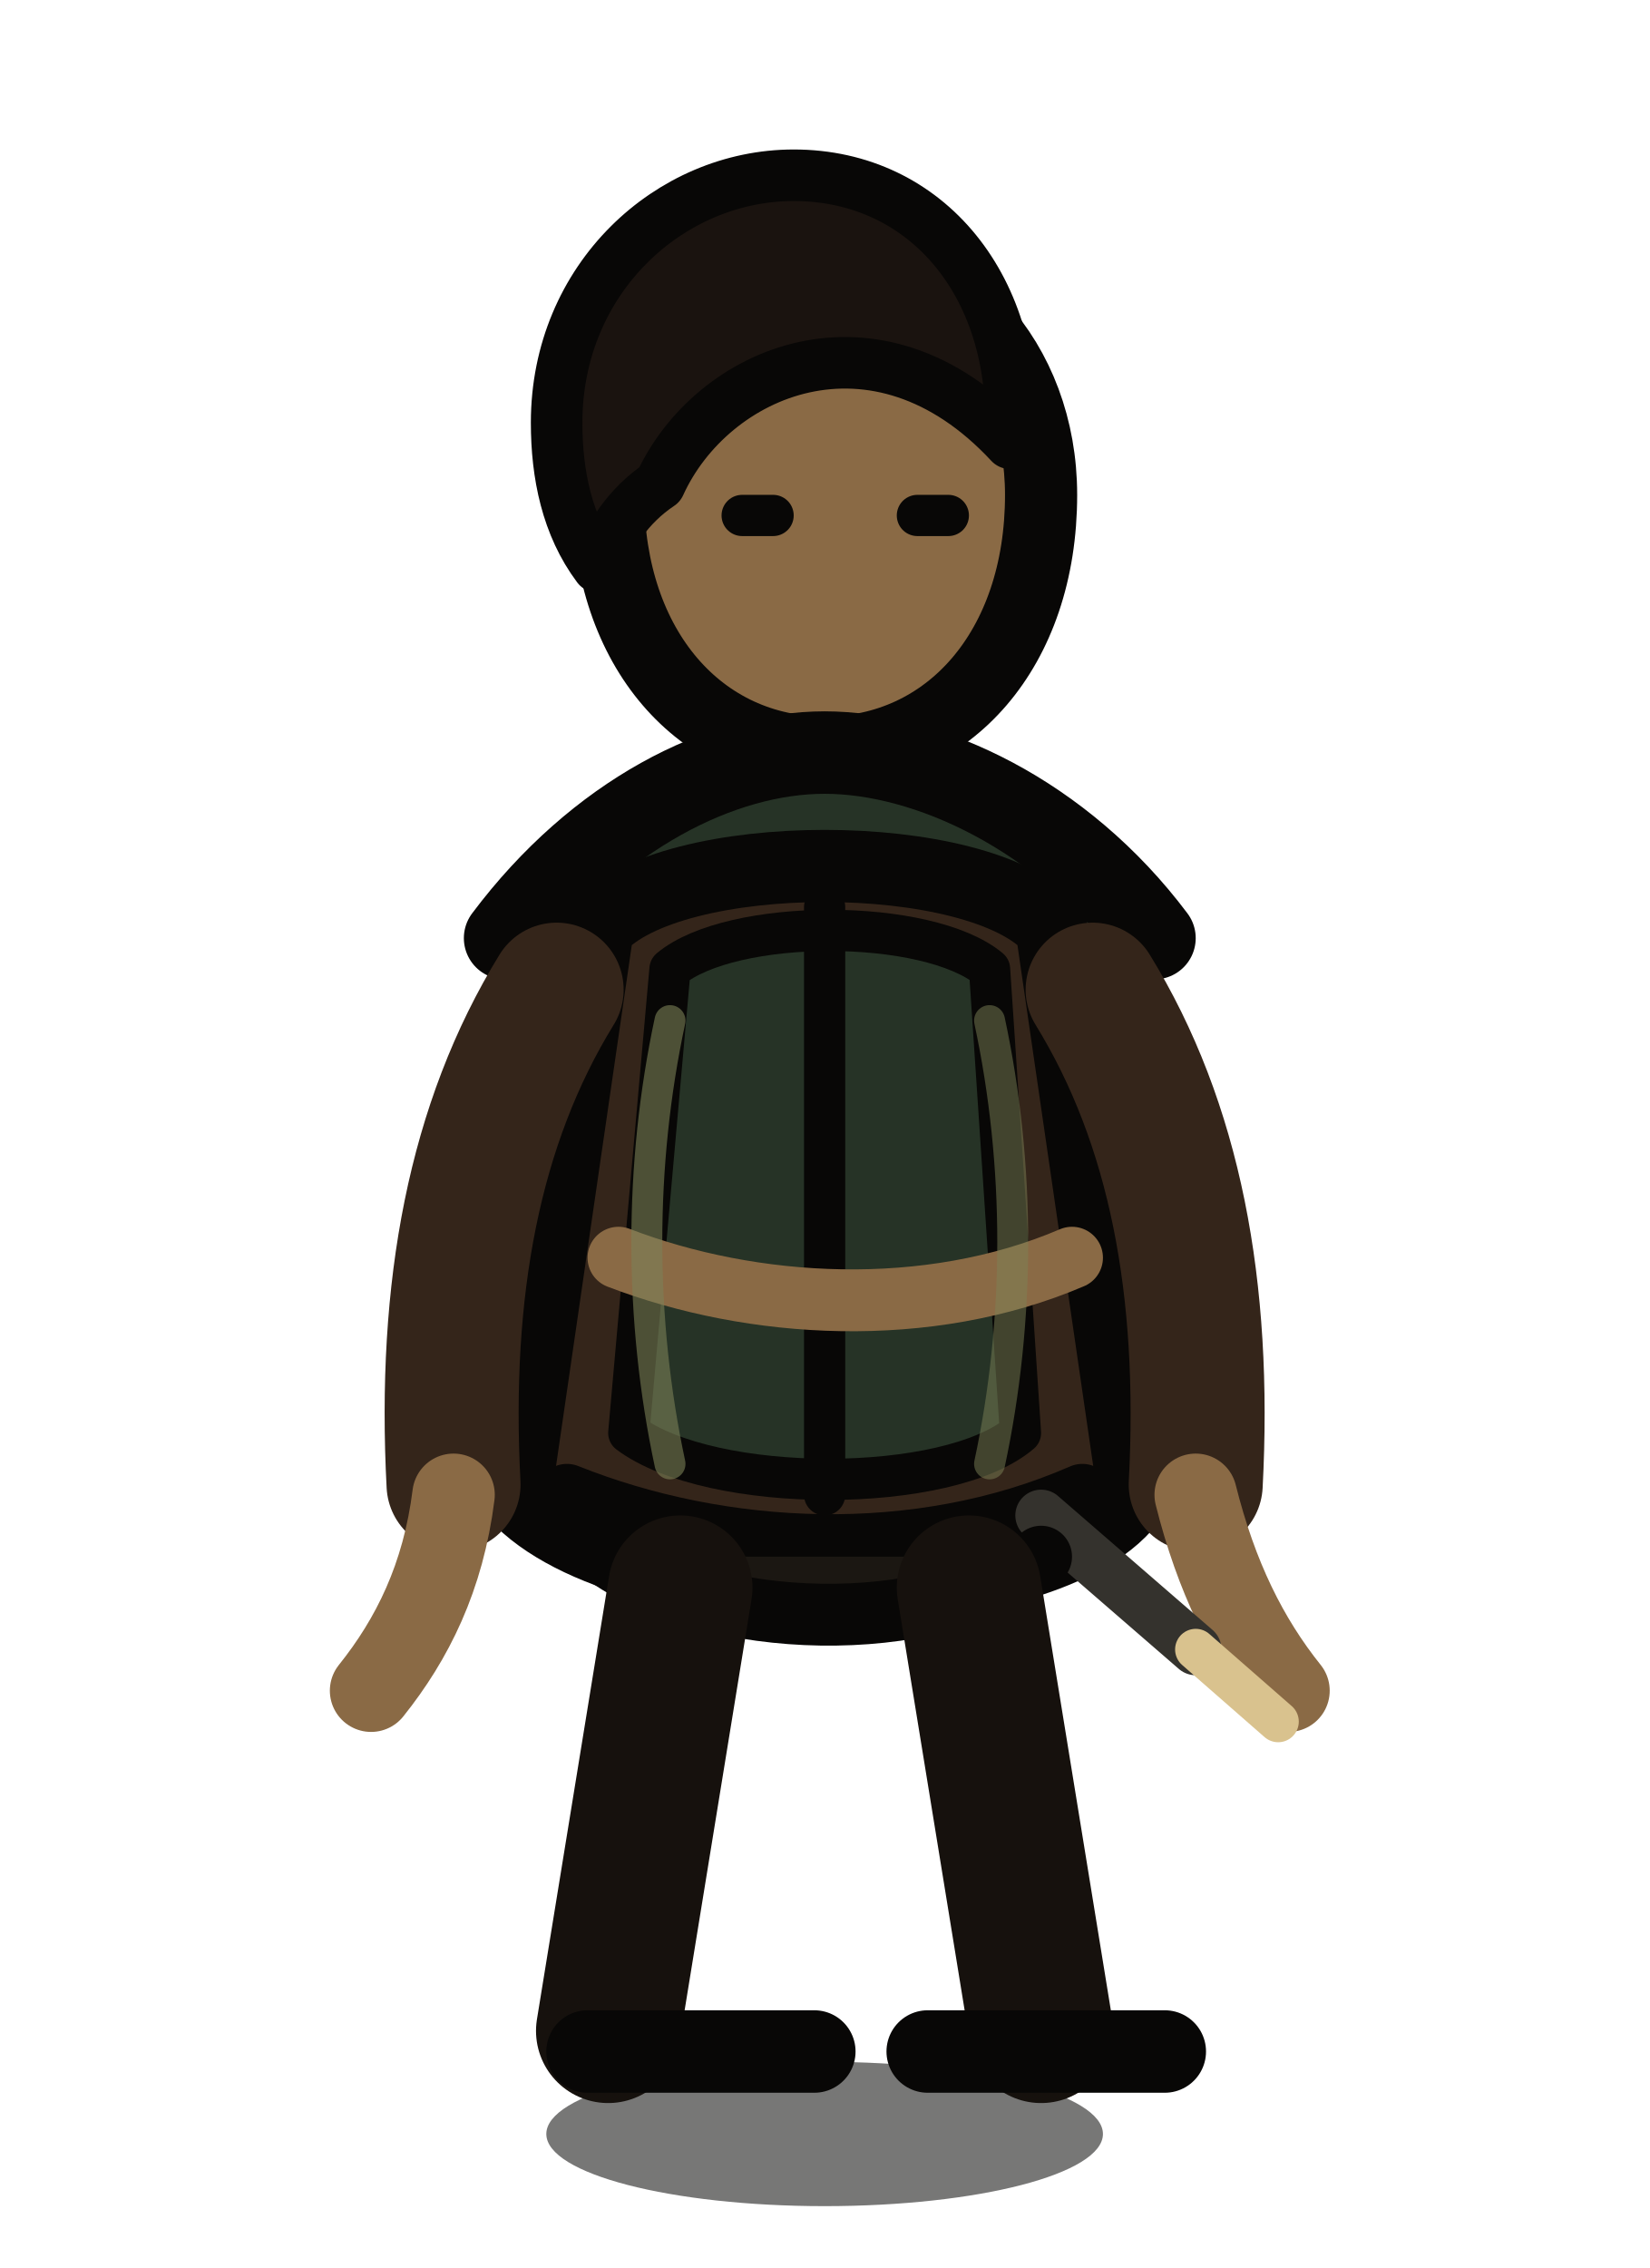
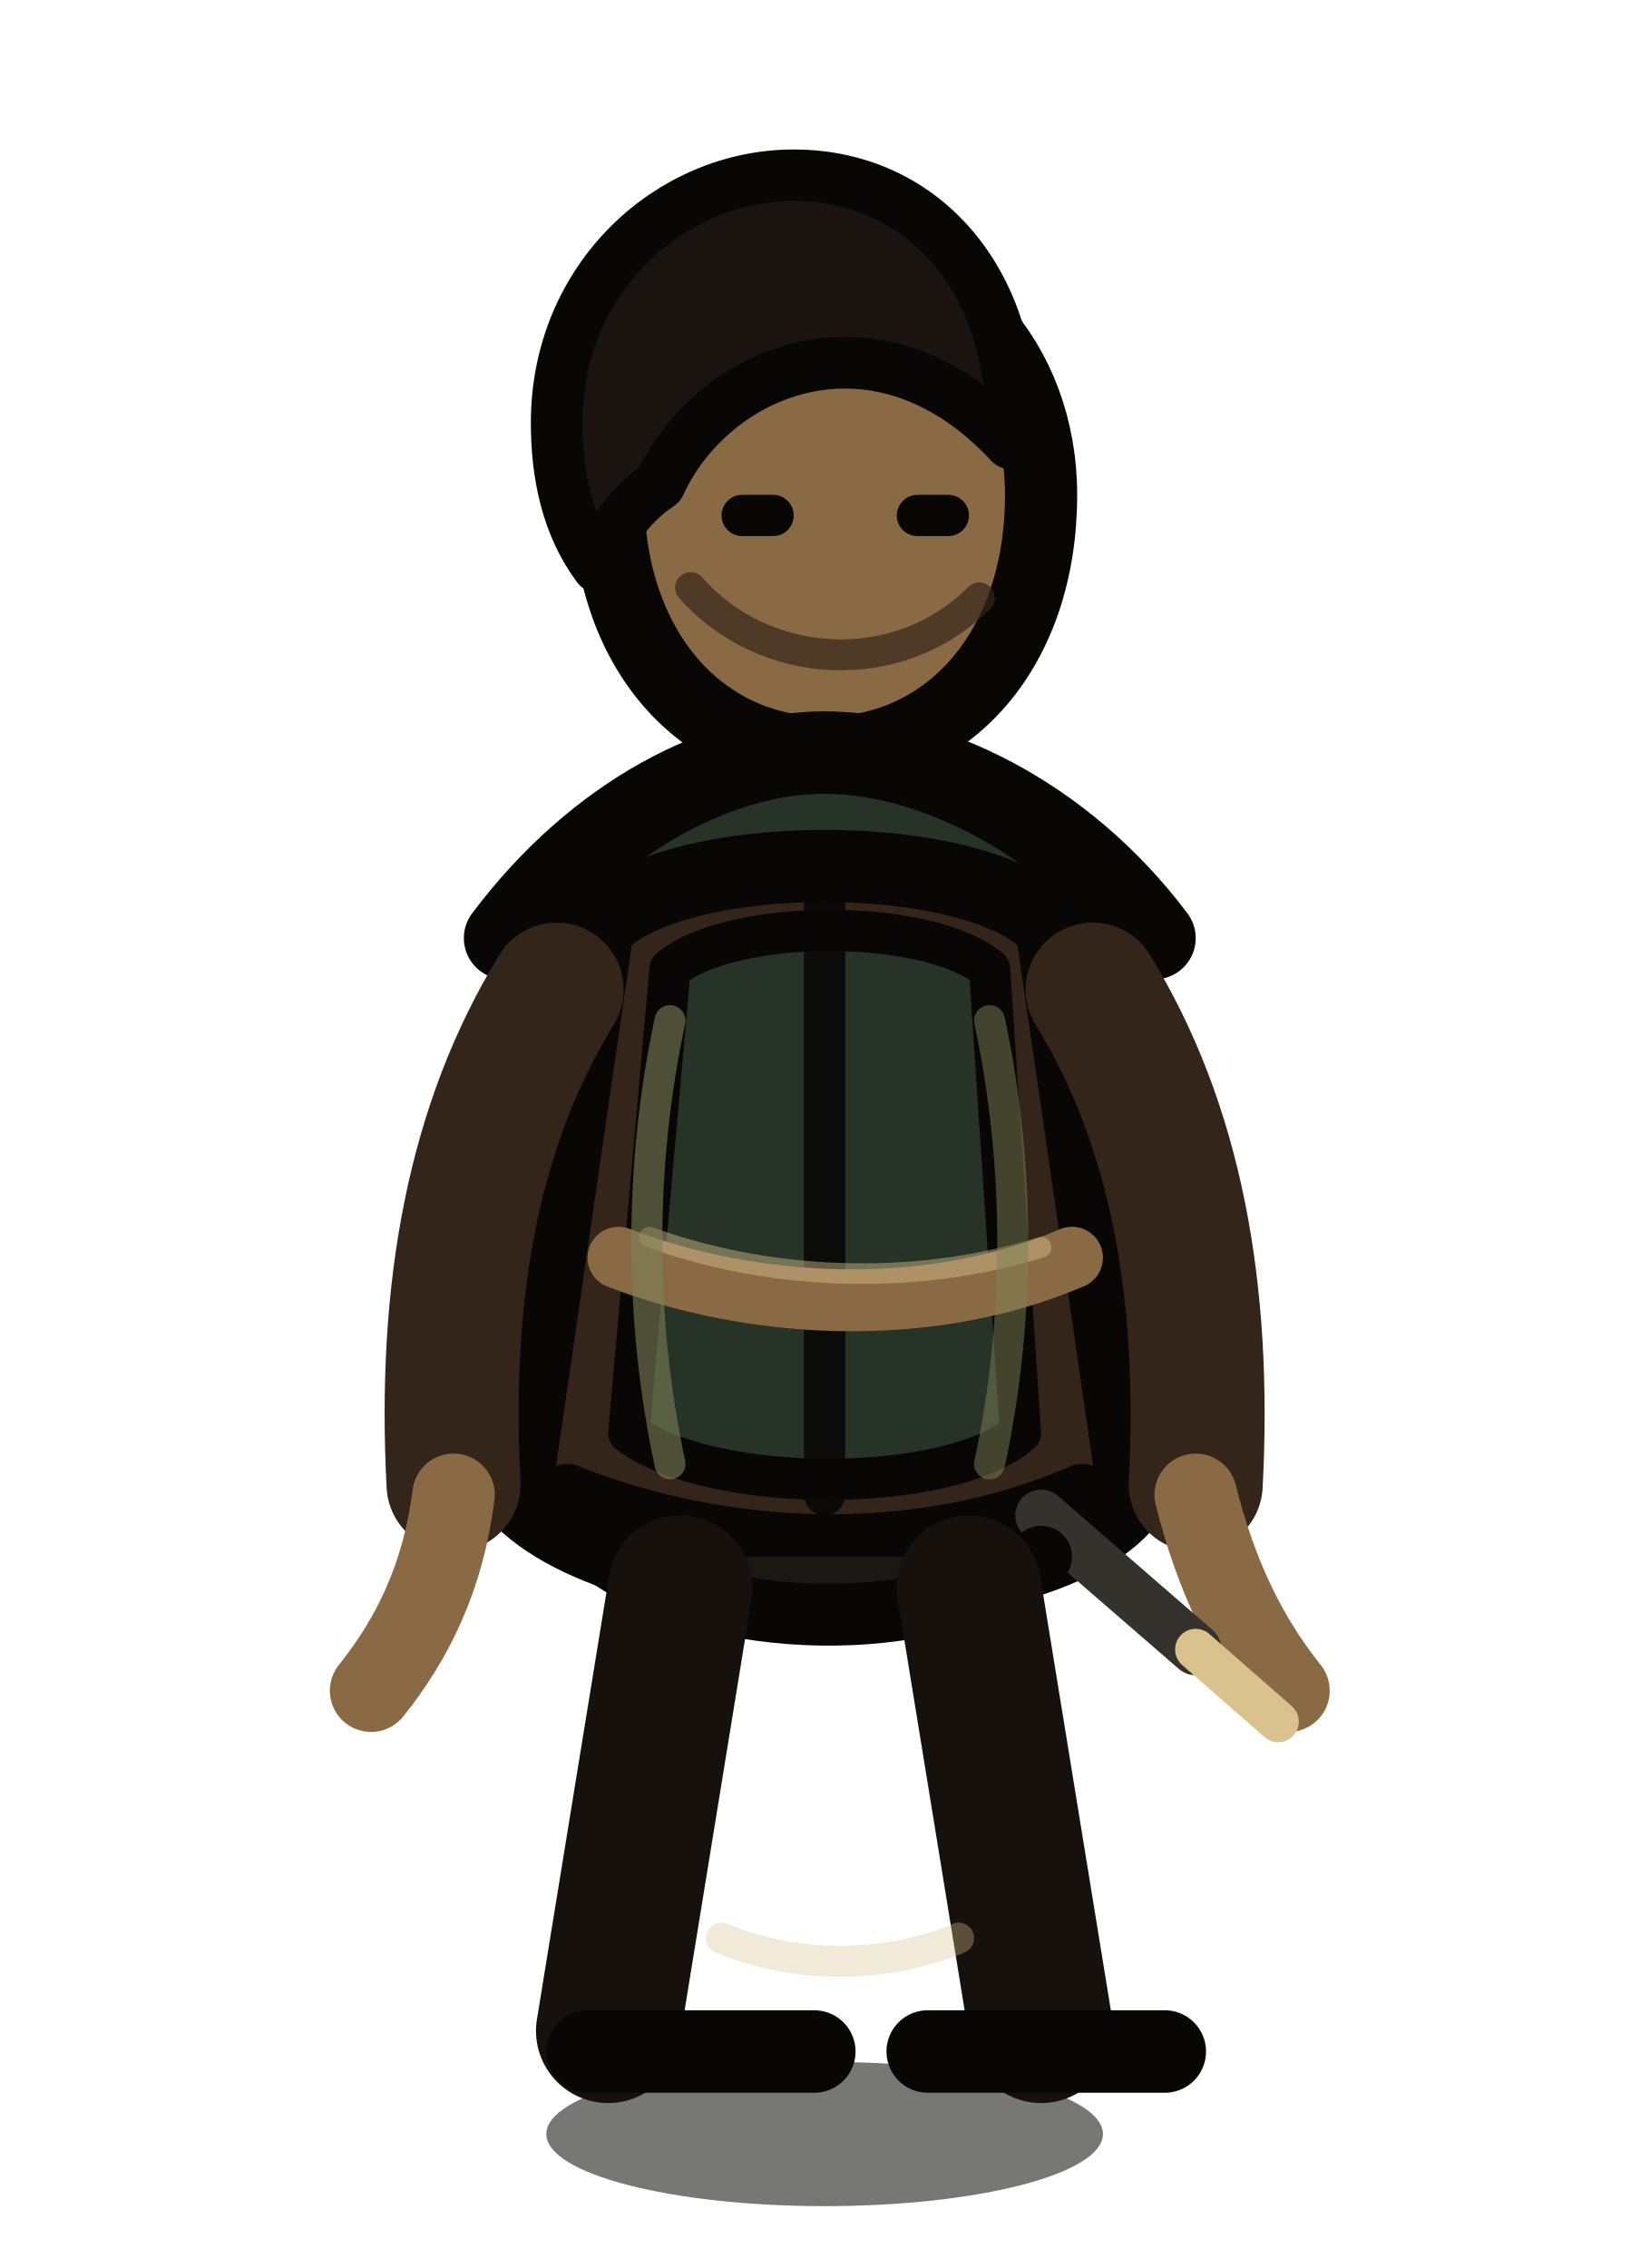
<svg xmlns="http://www.w3.org/2000/svg" width="160" height="220" viewBox="0 0 160 220">
-   <ellipse cx="80" cy="207" rx="27" ry="7" fill="#080706" opacity="0.55" />
-   <g stroke="#080706" stroke-linecap="round" stroke-linejoin="round">
+   <g id="grounded-shadow">
+     <ellipse cx="80" cy="207" rx="27" ry="7" fill="#080706" opacity="0.55" />
+   </g>
+   <g id="human-survivor" stroke="#080706" stroke-linecap="round" stroke-linejoin="round">
    <path d="M80 25c-12 0-21 10-21 23 0 15 9 25 21 25s21-10 21-25c0-13-9-23-21-23z" fill="#8a6a45" stroke-width="7" />
    <path d="M64 47c5-11 21-18 34-4 1-15-8-26-21-26-12 0-23 10-23 24 0 5 1 10 4 14 1-3 3-6 6-8z" fill="#1a130f" stroke-width="5" />
-     <path d="M72 50h3m14 0h3" stroke-width="4" />
+     <path d="M67 57c7 8 20 9 28 1" fill="none" stroke="#34251a" stroke-width="3" opacity="0.7" />
+     <path d="M72 50h3m14 0h3" fill="none" stroke="#080706" stroke-width="4" />
    <path d="M72 71v12h16V71" fill="#8a6a45" stroke-width="5" />
    <path d="M49 91c9-12 21-18 31-18s23 6 32 18" fill="#263326" stroke-width="8" />
    <path d="M58 90c7-8 37-8 44 0l8 55c-8 12-49 12-60 0z" fill="#34251a" stroke-width="7" />
    <path d="M65 94c6-5 25-5 31 0l3 45c-7 6-30 6-38 0z" fill="#263326" stroke-width="4" />
-     <path d="M80 88v57" fill="none" stroke-width="4" />
+     <path d="M80 88v57" fill="none" stroke="#080706" stroke-width="4" opacity="0.9" />
    <path d="M60 122c13 5 30 6 44 0" fill="none" stroke="#8a6a45" stroke-width="6" />
+     <path d="M63 120c11 4 25 5 38 1" fill="none" stroke="#d9c28e" stroke-width="2" opacity="0.45" />
    <path d="M54 96c-8 13-11 29-10 48" fill="none" stroke="#34251a" stroke-width="13" />
+     <path d="M106 96c8 13 11 29 10 48" fill="none" stroke="#34251a" stroke-width="13" />
    <path d="M44 145c-1 8-4 14-8 19" fill="none" stroke="#8a6a45" stroke-width="8" />
-     <path d="M106 96c8 13 11 29 10 48" fill="none" stroke="#34251a" stroke-width="13" />
    <path d="M116 145c2 8 5 14 9 19" fill="none" stroke="#8a6a45" stroke-width="8" />
-     <path d="M55 145c15 6 34 7 50 0" fill="none" stroke-width="6" />
+     <path d="M55 145c15 6 34 7 50 0" fill="none" stroke="#080706" stroke-width="6" />
    <path d="M101 147l15 13" fill="none" stroke="#34322d" stroke-width="5" />
    <path d="M116 160l8 7" fill="none" stroke="#d9c28e" stroke-width="4" />
    <path d="M59 151c10 7 31 8 42 0" fill="#1b1712" stroke-width="6" />
    <path d="M66 154l-7 43" fill="none" stroke="#16110d" stroke-width="14" />
    <path d="M94 154l7 43" fill="none" stroke="#16110d" stroke-width="14" />
-     <path d="M57 199h22" stroke-width="8" />
+     <path d="M57 199h22" stroke="#080706" stroke-width="8" />
    <path d="M90 199h23" stroke-width="8" />
    <path d="M65 99c-3 14-3 29 0 43" fill="none" stroke="#7b8156" stroke-width="3" opacity="0.6" />
    <path d="M96 99c3 14 3 29 0 43" fill="none" stroke="#7b8156" stroke-width="3" opacity="0.5" />
+     <path d="M70 188c7 3 16 3 23 0" fill="none" stroke="#d9c28e" stroke-width="3" opacity="0.35" />
  </g>
</svg>
